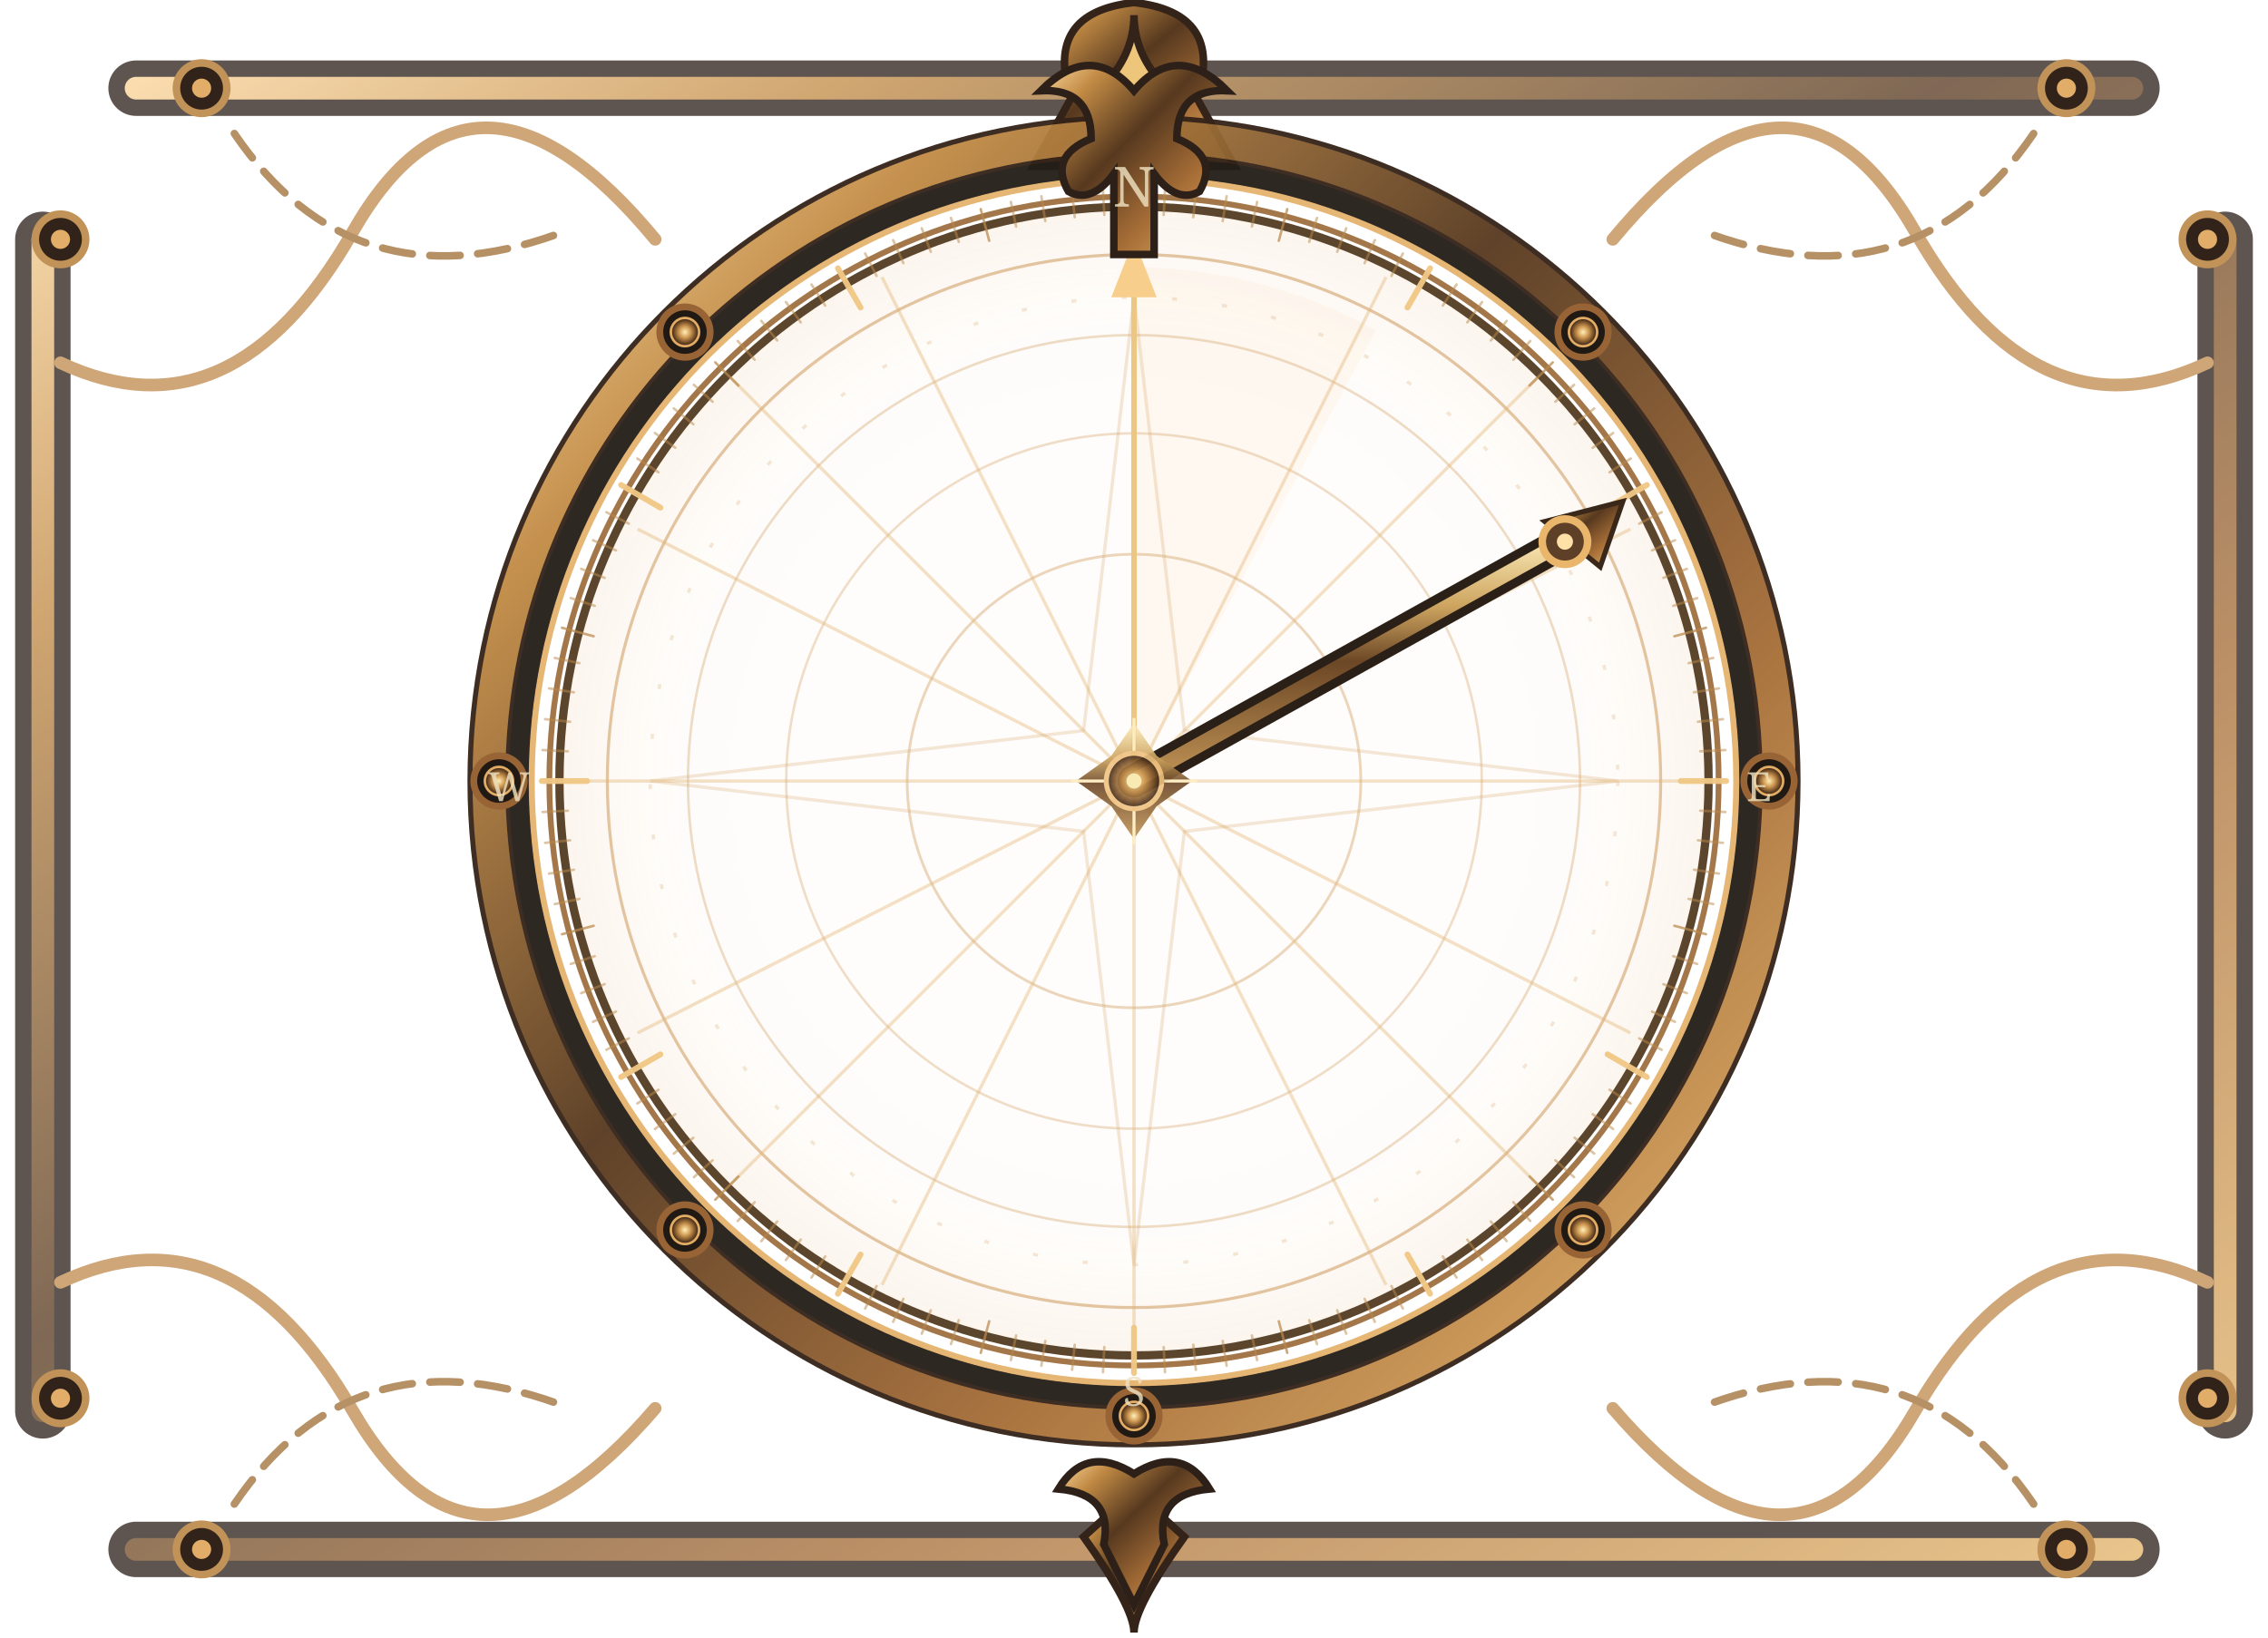
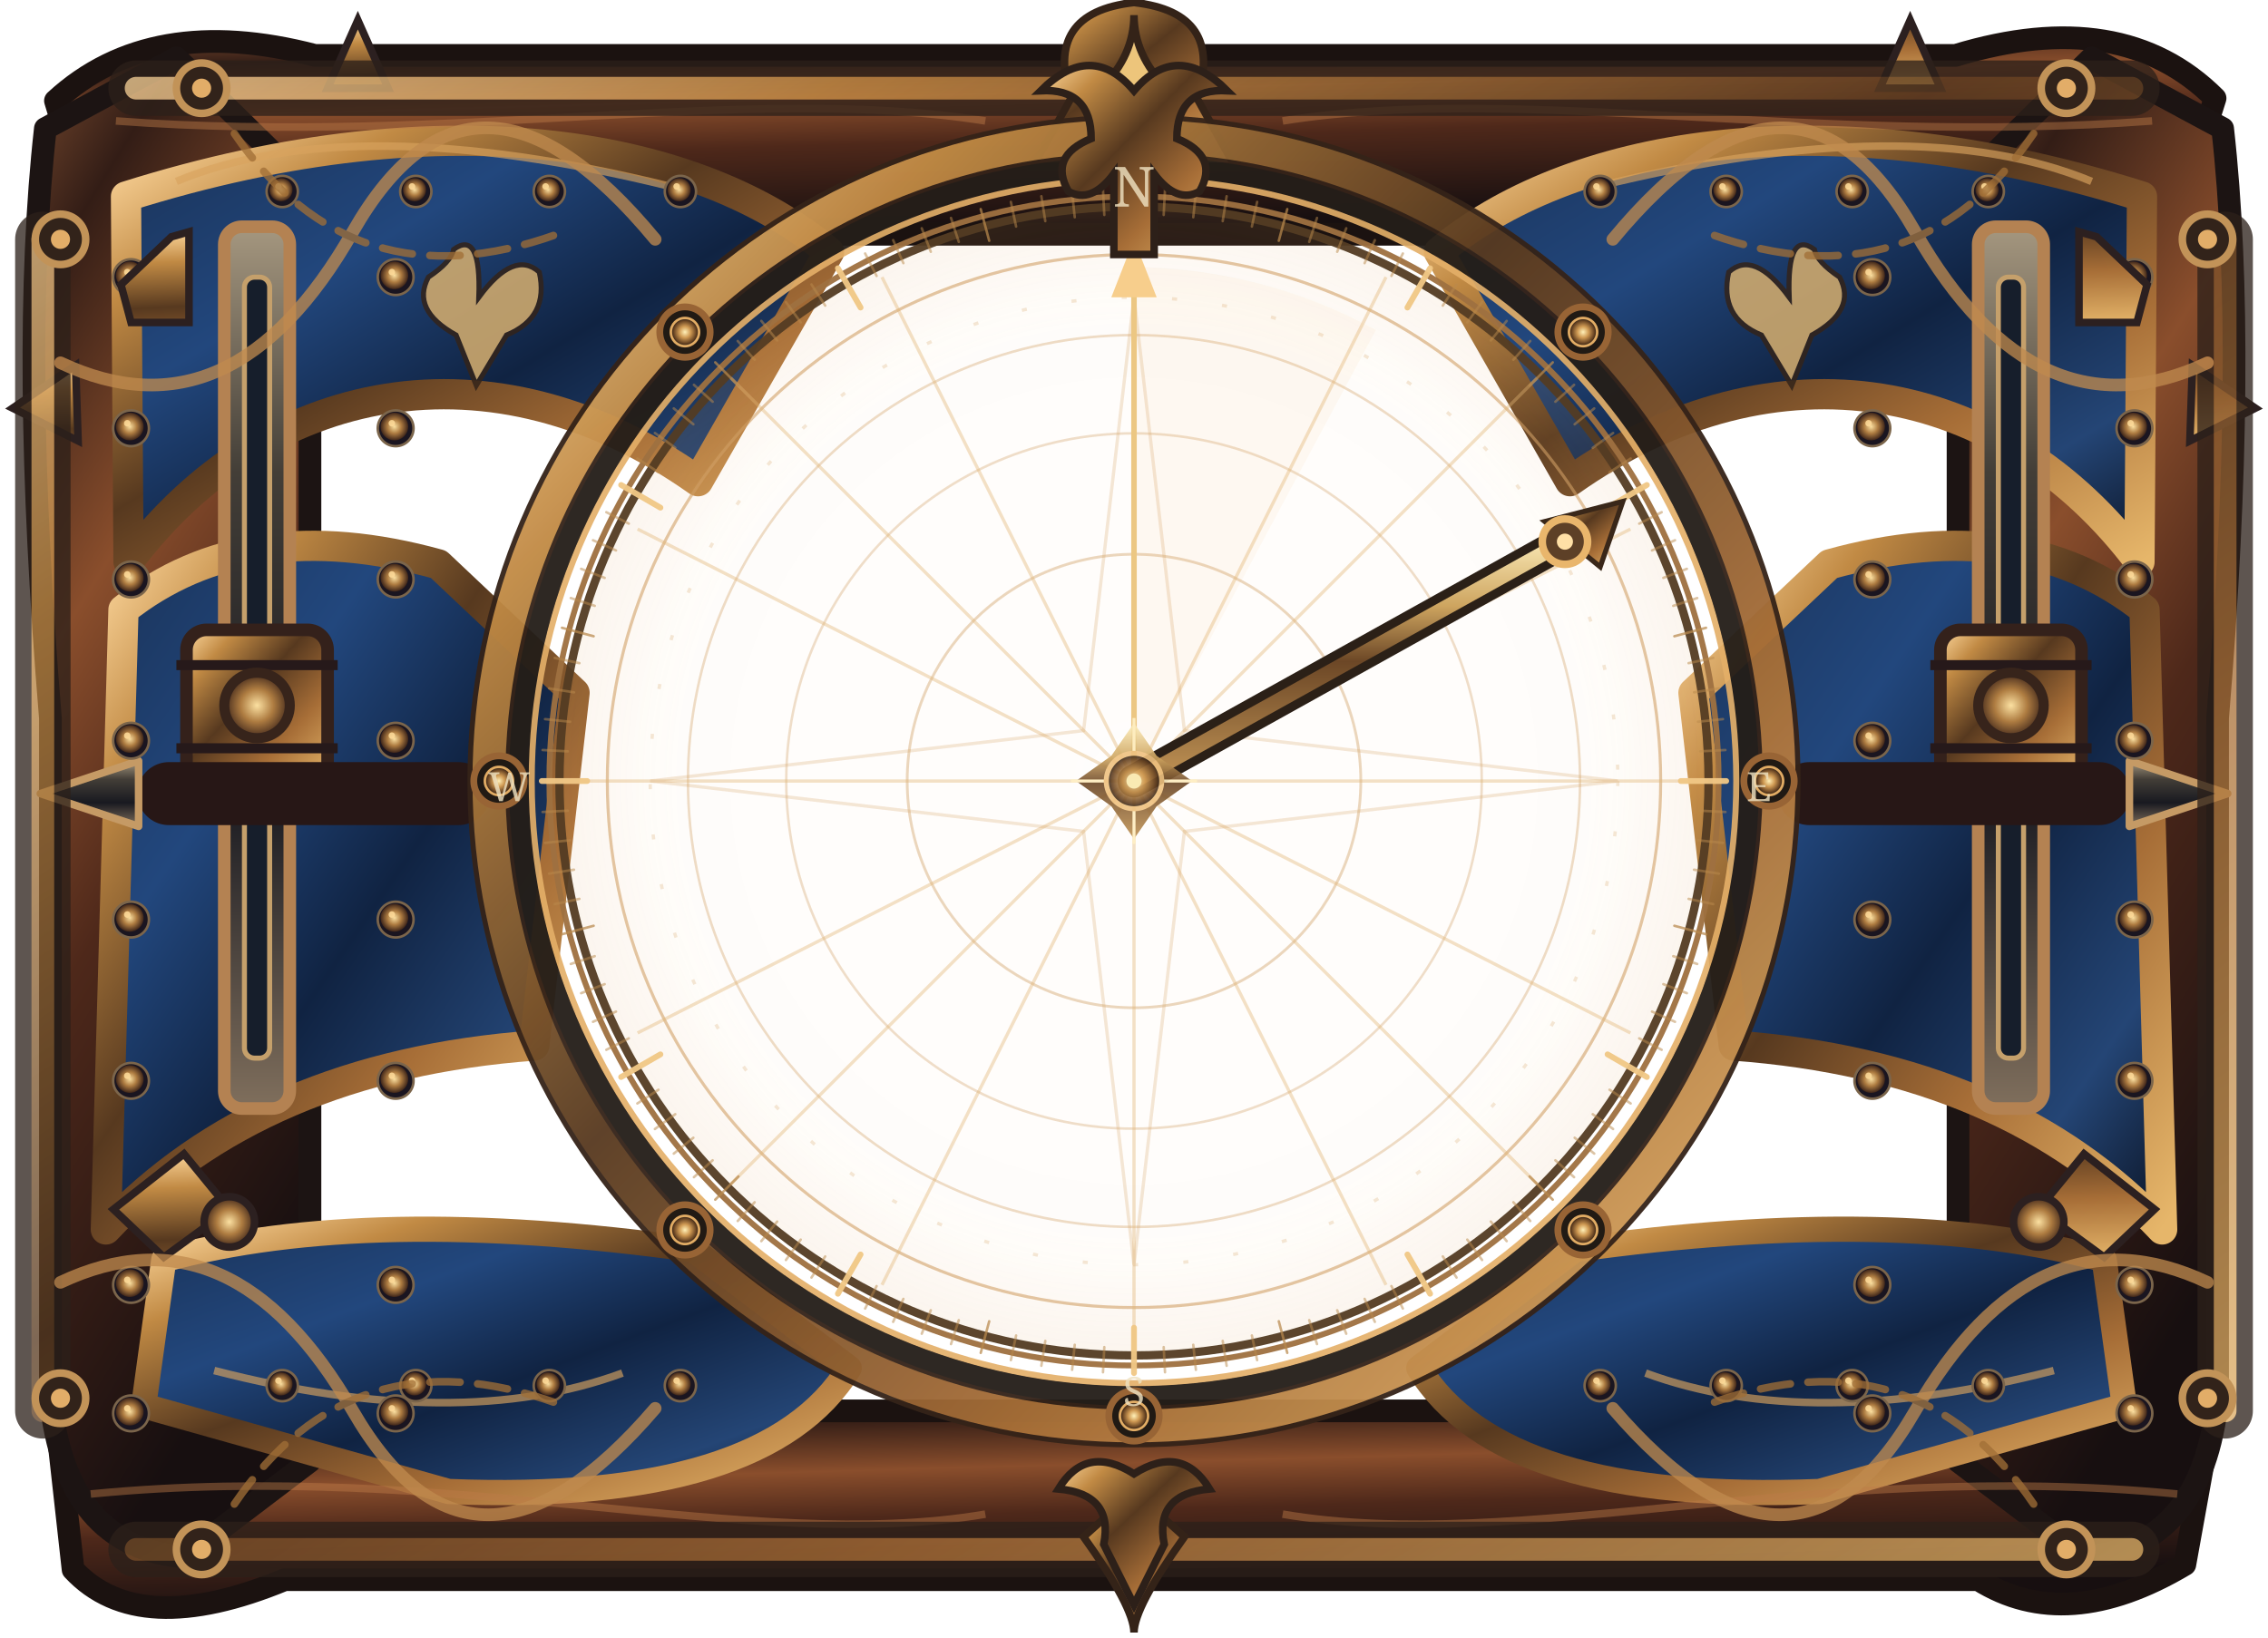
<svg xmlns="http://www.w3.org/2000/svg" width="900" height="650" viewBox="0 0 900 650" fill="none" role="img" aria-label="Animated brass astrolabe scanner">
  <defs>
    <linearGradient id="bronze" x1="0" y1="0" x2="1" y2="1">
      <stop stop-color="#ffdaa0" />
      <stop offset=".18" stop-color="#c18a44" />
      <stop offset=".43" stop-color="#57391f" />
      <stop offset=".7" stop-color="#a76e37" />
      <stop offset="1" stop-color="#e6b66a" />
    </linearGradient>
    <linearGradient id="arm" x1="0" y1="0" x2="0" y2="1">
      <stop stop-color="#fff0be" />
      <stop offset=".3" stop-color="#cda45f" />
      <stop offset=".52" stop-color="#6c4726" />
      <stop offset="1" stop-color="#c29556" />
    </linearGradient>
    <radialGradient id="glass">
      <stop stop-color="#ffd88f" stop-opacity=".025" />
      <stop offset=".8" stop-color="#f8b55d" stop-opacity=".03" />
      <stop offset="1" stop-color="#dea55f" stop-opacity=".11" />
    </radialGradient>
    <radialGradient id="hub">
      <stop stop-color="#fff0b8" />
      <stop offset=".4" stop-color="#d09a53" />
      <stop offset=".8" stop-color="#664222" />
      <stop offset="1" stop-color="#221b16" />
    </radialGradient>
    <filter id="glow" x="-80%" y="-80%" width="260%" height="260%">
      <feGaussianBlur stdDeviation="7" />
    </filter>
    <style>
   .turn {transform-origin:450px 310px;animation:aim 7.5s linear infinite;}
   .reverse {transform-origin:450px 310px;animation:aim 19s linear infinite reverse;}
   .sight {transform-origin:450px 310px;animation:aim 11s linear infinite;}
   .glimmer {animation:shimmer 2.6s ease-in-out infinite alternate;}
   @keyframes aim {to{transform:rotate(360deg)}}
   @keyframes shimmer {from{opacity:.34}to{opacity:.8}}
   @media(prefers-reduced-motion:reduce){.turn,.sight,.reverse{animation-duration:42s}.glimmer{animation:none}}
  </style>
+     <linearGradient id="walnut" x1="0" y1="0" x2=".3" y2="1">
+       <stop stop-color="#77492e" />
+       <stop offset=".14" stop-color="#331d16" />
+       <stop offset=".38" stop-color="#8a4e2c" />
+       <stop offset=".6" stop-color="#4e281a" />
+       <stop offset="1" stop-color="#170f10" />
+     </linearGradient>
+     <linearGradient id="brigandine" x1="0" y1="0" x2="1" y2="1">
+       <stop stop-color="#1a3359" />
+       <stop offset=".3" stop-color="#22477d" />
+       <stop offset=".55" stop-color="#102342" />
+       <stop offset=".81" stop-color="#244575" />
+       <stop offset="1" stop-color="#0b1425" />
+     </linearGradient>
+     <linearGradient id="blacksteel" x1="0" y1="0" x2="0" y2="1">
+       <stop stop-color="#a69880" />
+       <stop offset=".28" stop-color="#433e37" />
+       <stop offset=".64" stop-color="#181920" />
+       <stop offset="1" stop-color="#81705d" />
+     </linearGradient>
+     <radialGradient id="rivet">
+       <stop stop-color="#fbe0a1" />
+       <stop offset=".5" stop-color="#ae7c41" />
+       <stop offset="1" stop-color="#3f261a" />
+     </radialGradient>
  </defs>
+   <g id="italian-brigandine-woodwork" stroke-linejoin="round">
+     <path d="M22 40Q60 5 125 22H776Q842 2 879 39L862 93H38Z" fill="url(#walnut)" stroke="#1b1210" stroke-width="9" />
+     <path d="M22 560H878L867 621Q820 649 785 627H113Q55 651 29 623Z" fill="url(#walnut)" stroke="#1b1210" stroke-width="9" />
+     <path d="M18 51Q8 140 20 285V555Q26 614 73 618L123 580V75L70 23Z" fill="url(#walnut)" stroke="#1c1413" stroke-width="9" />
+     <path d="M882 51Q892 140 880 285V555Q874 614 827 618L777 580V75L830 23Z" fill="url(#walnut)" stroke="#1c1413" stroke-width="9" />
+     <path d="M50 78C180 37 279 58 329 100L277 191C195 133 105 151 51 223Z" fill="url(#brigandine)" stroke="url(#bronze)" stroke-width="12" />
+     <path d="M850 78C720 37 621 58 571 100L623 191C705 133 795 151 849 223Z" fill="url(#brigandine)" stroke="url(#bronze)" stroke-width="12" />
+     <path d="M49 242Q98 203 174 224L228 275L212 415Q103 423 42 488Z" fill="url(#brigandine)" stroke="url(#bronze)" stroke-width="12" />
+     <path d="M851 242Q802 203 726 224L672 275L688 415Q797 423 858 488Z" fill="url(#brigandine)" stroke="url(#bronze)" stroke-width="12" />
+     <path d="M65 500Q146 478 275 496L337 543Q304 597 178 592L57 558Z" fill="url(#brigandine)" stroke="url(#bronze)" stroke-width="10" />
+     <path d="M835 500Q754 478 625 496L563 543Q596 597 722 592L843 558Z" fill="url(#brigandine)" stroke="url(#bronze)" stroke-width="10" />
+     <path d="M70 72Q140 43 266 74 M830 72Q760 43 634 74 M85 544Q182 569 247 545 M815 544Q718 569 653 545" stroke="#d9a35f" stroke-opacity=".65" stroke-width="3" />
+     <path d="M46 48C180 58 297 33 391 48 M854 48C720 58 603 33 509 48 M36 593C180 579 297 617 391 601 M864 593C720 579 603 617 509 601" stroke="#bd7a48" stroke-opacity=".45" stroke-width="3" />
+   </g>
+   <g id="sliding-rails" stroke-linejoin="round">
+     <g transform="translate(102 220)">
+       <rect x="-13" y="-130" width="26" height="350" rx="7" fill="url(#blacksteel)" stroke="#b48252" stroke-width="5" />
+       <rect x="-5" y="-110" width="10" height="310" rx="4" fill="#161e2b" stroke="#c5a06b" stroke-width="2" />
+       <rect x="-28" y="30" width="56" height="62" rx="8" fill="url(#bronze)" stroke="#34211b" stroke-width="5" />
+       <path d="M-32 44H32 M-32 77H32" stroke="#26191a" stroke-width="4" />
+       <circle cx="0" cy="60" r="13" fill="url(#rivet)" stroke="#37241b" stroke-width="4" />
+     </g>
+     <g transform="translate(798 220)">
+       <rect x="-13" y="-130" width="26" height="350" rx="7" fill="url(#blacksteel)" stroke="#b48252" stroke-width="5" />
+       <rect x="-5" y="-110" width="10" height="310" rx="4" fill="#161e2b" stroke="#c5a06b" stroke-width="2" />
+       <rect x="-28" y="30" width="56" height="62" rx="8" fill="url(#bronze)" stroke="#34211b" stroke-width="5" />
+       <path d="M-32 44H32 M-32 77H32" stroke="#26191a" stroke-width="4" />
+       <circle cx="0" cy="60" r="13" fill="url(#rivet)" stroke="#37241b" stroke-width="4" />
+     </g>
+     <path d="M67 315L182 315 M718 315L833 315" stroke="#271716" stroke-width="25" stroke-linecap="round" />
+     <path d="M67 315L182 315 M718 315L833 315" stroke="url(#arm)" stroke-width="13" stroke-linecap="round" />
+     <path d="M16 315L55 302L55 328Z M884 315L845 302L845 328Z" fill="url(#blacksteel)" stroke="#c59a65" stroke-width="3" />
+   </g>
+   <g id="riveted-blue-brigandine">
+     <circle cx="52" cy="110" r="7.1" fill="#1a1520" stroke="#7b654b" stroke-width="1" />
+     <circle cx="51.5" cy="109.3" r="5.5" fill="url(#rivet)" />
+     <circle cx="50.5" cy="108" r="1.3" fill="#ffdc9a" opacity=".85" />
+     <circle cx="157" cy="110" r="7.1" fill="#1a1520" stroke="#7b654b" stroke-width="1" />
+     <circle cx="156.5" cy="109.3" r="5.5" fill="url(#rivet)" />
+     <circle cx="155.5" cy="108" r="1.3" fill="#ffdc9a" opacity=".85" />
+     <circle cx="743" cy="110" r="7.1" fill="#1a1520" stroke="#7b654b" stroke-width="1" />
+     <circle cx="742.5" cy="109.3" r="5.5" fill="url(#rivet)" />
+     <circle cx="741.5" cy="108" r="1.3" fill="#ffdc9a" opacity=".85" />
+     <circle cx="847" cy="110" r="7.1" fill="#1a1520" stroke="#7b654b" stroke-width="1" />
+     <circle cx="846.5" cy="109.3" r="5.5" fill="url(#rivet)" />
+     <circle cx="845.5" cy="108" r="1.3" fill="#ffdc9a" opacity=".85" />
+     <circle cx="52" cy="170" r="7.1" fill="#1a1520" stroke="#7b654b" stroke-width="1" />
+     <circle cx="51.5" cy="169.3" r="5.5" fill="url(#rivet)" />
+     <circle cx="50.5" cy="168" r="1.3" fill="#ffdc9a" opacity=".85" />
+     <circle cx="157" cy="170" r="7.1" fill="#1a1520" stroke="#7b654b" stroke-width="1" />
+     <circle cx="156.5" cy="169.3" r="5.5" fill="url(#rivet)" />
+     <circle cx="155.5" cy="168" r="1.3" fill="#ffdc9a" opacity=".85" />
+     <circle cx="743" cy="170" r="7.1" fill="#1a1520" stroke="#7b654b" stroke-width="1" />
+     <circle cx="742.5" cy="169.3" r="5.5" fill="url(#rivet)" />
+     <circle cx="741.5" cy="168" r="1.3" fill="#ffdc9a" opacity=".85" />
+     <circle cx="847" cy="170" r="7.1" fill="#1a1520" stroke="#7b654b" stroke-width="1" />
+     <circle cx="846.5" cy="169.3" r="5.5" fill="url(#rivet)" />
+     <circle cx="845.5" cy="168" r="1.3" fill="#ffdc9a" opacity=".85" />
+     <circle cx="52" cy="230" r="7.1" fill="#1a1520" stroke="#7b654b" stroke-width="1" />
+     <circle cx="51.5" cy="229.3" r="5.5" fill="url(#rivet)" />
+     <circle cx="50.5" cy="228" r="1.3" fill="#ffdc9a" opacity=".85" />
+     <circle cx="157" cy="230" r="7.1" fill="#1a1520" stroke="#7b654b" stroke-width="1" />
+     <circle cx="156.5" cy="229.3" r="5.5" fill="url(#rivet)" />
+     <circle cx="155.5" cy="228" r="1.3" fill="#ffdc9a" opacity=".85" />
+     <circle cx="743" cy="230" r="7.1" fill="#1a1520" stroke="#7b654b" stroke-width="1" />
+     <circle cx="742.5" cy="229.3" r="5.5" fill="url(#rivet)" />
+     <circle cx="741.5" cy="228" r="1.3" fill="#ffdc9a" opacity=".85" />
+     <circle cx="847" cy="230" r="7.1" fill="#1a1520" stroke="#7b654b" stroke-width="1" />
+     <circle cx="846.5" cy="229.3" r="5.5" fill="url(#rivet)" />
+     <circle cx="845.5" cy="228" r="1.3" fill="#ffdc9a" opacity=".85" />
+     <circle cx="52" cy="294" r="7.1" fill="#1a1520" stroke="#7b654b" stroke-width="1" />
+     <circle cx="51.5" cy="293.3" r="5.5" fill="url(#rivet)" />
+     <circle cx="50.5" cy="292" r="1.3" fill="#ffdc9a" opacity=".85" />
+     <circle cx="157" cy="294" r="7.1" fill="#1a1520" stroke="#7b654b" stroke-width="1" />
+     <circle cx="156.5" cy="293.3" r="5.5" fill="url(#rivet)" />
+     <circle cx="155.5" cy="292" r="1.3" fill="#ffdc9a" opacity=".85" />
+     <circle cx="743" cy="294" r="7.1" fill="#1a1520" stroke="#7b654b" stroke-width="1" />
+     <circle cx="742.5" cy="293.3" r="5.5" fill="url(#rivet)" />
+     <circle cx="741.5" cy="292" r="1.3" fill="#ffdc9a" opacity=".85" />
+     <circle cx="847" cy="294" r="7.1" fill="#1a1520" stroke="#7b654b" stroke-width="1" />
+     <circle cx="846.5" cy="293.3" r="5.5" fill="url(#rivet)" />
+     <circle cx="845.5" cy="292" r="1.3" fill="#ffdc9a" opacity=".85" />
+     <circle cx="52" cy="365" r="7.1" fill="#1a1520" stroke="#7b654b" stroke-width="1" />
+     <circle cx="51.5" cy="364.3" r="5.5" fill="url(#rivet)" />
+     <circle cx="50.5" cy="363" r="1.3" fill="#ffdc9a" opacity=".85" />
+     <circle cx="157" cy="365" r="7.1" fill="#1a1520" stroke="#7b654b" stroke-width="1" />
+     <circle cx="156.5" cy="364.3" r="5.5" fill="url(#rivet)" />
+     <circle cx="155.5" cy="363" r="1.3" fill="#ffdc9a" opacity=".85" />
+     <circle cx="743" cy="365" r="7.1" fill="#1a1520" stroke="#7b654b" stroke-width="1" />
+     <circle cx="742.5" cy="364.3" r="5.5" fill="url(#rivet)" />
+     <circle cx="741.5" cy="363" r="1.3" fill="#ffdc9a" opacity=".85" />
+     <circle cx="847" cy="365" r="7.1" fill="#1a1520" stroke="#7b654b" stroke-width="1" />
+     <circle cx="846.5" cy="364.3" r="5.5" fill="url(#rivet)" />
+     <circle cx="845.5" cy="363" r="1.3" fill="#ffdc9a" opacity=".85" />
+     <circle cx="52" cy="429" r="7.1" fill="#1a1520" stroke="#7b654b" stroke-width="1" />
+     <circle cx="51.5" cy="428.3" r="5.5" fill="url(#rivet)" />
+     <circle cx="50.5" cy="427" r="1.3" fill="#ffdc9a" opacity=".85" />
+     <circle cx="157" cy="429" r="7.1" fill="#1a1520" stroke="#7b654b" stroke-width="1" />
+     <circle cx="156.5" cy="428.3" r="5.5" fill="url(#rivet)" />
+     <circle cx="155.5" cy="427" r="1.3" fill="#ffdc9a" opacity=".85" />
+     <circle cx="743" cy="429" r="7.1" fill="#1a1520" stroke="#7b654b" stroke-width="1" />
+     <circle cx="742.5" cy="428.3" r="5.5" fill="url(#rivet)" />
+     <circle cx="741.5" cy="427" r="1.3" fill="#ffdc9a" opacity=".85" />
+     <circle cx="847" cy="429" r="7.1" fill="#1a1520" stroke="#7b654b" stroke-width="1" />
+     <circle cx="846.5" cy="428.3" r="5.5" fill="url(#rivet)" />
+     <circle cx="845.5" cy="427" r="1.3" fill="#ffdc9a" opacity=".85" />
+     <circle cx="52" cy="510" r="7.1" fill="#1a1520" stroke="#7b654b" stroke-width="1" />
+     <circle cx="51.5" cy="509.3" r="5.5" fill="url(#rivet)" />
+     <circle cx="50.5" cy="508" r="1.3" fill="#ffdc9a" opacity=".85" />
+     <circle cx="157" cy="510" r="7.1" fill="#1a1520" stroke="#7b654b" stroke-width="1" />
+     <circle cx="156.5" cy="509.3" r="5.5" fill="url(#rivet)" />
+     <circle cx="155.5" cy="508" r="1.3" fill="#ffdc9a" opacity=".85" />
+     <circle cx="743" cy="510" r="7.1" fill="#1a1520" stroke="#7b654b" stroke-width="1" />
+     <circle cx="742.5" cy="509.3" r="5.5" fill="url(#rivet)" />
+     <circle cx="741.5" cy="508" r="1.3" fill="#ffdc9a" opacity=".85" />
+     <circle cx="847" cy="510" r="7.1" fill="#1a1520" stroke="#7b654b" stroke-width="1" />
+     <circle cx="846.5" cy="509.3" r="5.5" fill="url(#rivet)" />
+     <circle cx="845.5" cy="508" r="1.3" fill="#ffdc9a" opacity=".85" />
+     <circle cx="52" cy="561" r="7.1" fill="#1a1520" stroke="#7b654b" stroke-width="1" />
+     <circle cx="51.5" cy="560.3" r="5.5" fill="url(#rivet)" />
+     <circle cx="50.5" cy="559" r="1.3" fill="#ffdc9a" opacity=".85" />
+     <circle cx="157" cy="561" r="7.1" fill="#1a1520" stroke="#7b654b" stroke-width="1" />
+     <circle cx="156.5" cy="560.3" r="5.5" fill="url(#rivet)" />
+     <circle cx="155.5" cy="559" r="1.3" fill="#ffdc9a" opacity=".85" />
+     <circle cx="743" cy="561" r="7.1" fill="#1a1520" stroke="#7b654b" stroke-width="1" />
+     <circle cx="742.5" cy="560.3" r="5.5" fill="url(#rivet)" />
+     <circle cx="741.5" cy="559" r="1.3" fill="#ffdc9a" opacity=".85" />
+     <circle cx="847" cy="561" r="7.1" fill="#1a1520" stroke="#7b654b" stroke-width="1" />
+     <circle cx="846.5" cy="560.3" r="5.5" fill="url(#rivet)" />
+     <circle cx="845.5" cy="559" r="1.3" fill="#ffdc9a" opacity=".85" />
+     <circle cx="112" cy="76" r="6.2" fill="#1a1520" stroke="#7b654b" stroke-width="1" />
+     <circle cx="111.5" cy="75.3" r="4.6" fill="url(#rivet)" />
+     <circle cx="110.5" cy="74" r="1.3" fill="#ffdc9a" opacity=".85" />
+     <circle cx="112" cy="550" r="6.2" fill="#1a1520" stroke="#7b654b" stroke-width="1" />
+     <circle cx="111.5" cy="549.3" r="4.6" fill="url(#rivet)" />
+     <circle cx="110.5" cy="548" r="1.3" fill="#ffdc9a" opacity=".85" />
+     <circle cx="165" cy="76" r="6.2" fill="#1a1520" stroke="#7b654b" stroke-width="1" />
+     <circle cx="164.5" cy="75.3" r="4.6" fill="url(#rivet)" />
+     <circle cx="163.5" cy="74" r="1.3" fill="#ffdc9a" opacity=".85" />
+     <circle cx="165" cy="550" r="6.2" fill="#1a1520" stroke="#7b654b" stroke-width="1" />
+     <circle cx="164.5" cy="549.3" r="4.6" fill="url(#rivet)" />
+     <circle cx="163.5" cy="548" r="1.3" fill="#ffdc9a" opacity=".85" />
+     <circle cx="218" cy="76" r="6.2" fill="#1a1520" stroke="#7b654b" stroke-width="1" />
+     <circle cx="217.5" cy="75.3" r="4.6" fill="url(#rivet)" />
+     <circle cx="216.5" cy="74" r="1.3" fill="#ffdc9a" opacity=".85" />
+     <circle cx="218" cy="550" r="6.2" fill="#1a1520" stroke="#7b654b" stroke-width="1" />
+     <circle cx="217.5" cy="549.3" r="4.6" fill="url(#rivet)" />
+     <circle cx="216.5" cy="548" r="1.3" fill="#ffdc9a" opacity=".85" />
+     <circle cx="270" cy="76" r="6.2" fill="#1a1520" stroke="#7b654b" stroke-width="1" />
+     <circle cx="269.5" cy="75.3" r="4.6" fill="url(#rivet)" />
+     <circle cx="268.5" cy="74" r="1.3" fill="#ffdc9a" opacity=".85" />
+     <circle cx="270" cy="550" r="6.2" fill="#1a1520" stroke="#7b654b" stroke-width="1" />
+     <circle cx="269.5" cy="549.3" r="4.6" fill="url(#rivet)" />
+     <circle cx="268.5" cy="548" r="1.3" fill="#ffdc9a" opacity=".85" />
+     <circle cx="635" cy="76" r="6.2" fill="#1a1520" stroke="#7b654b" stroke-width="1" />
+     <circle cx="634.5" cy="75.3" r="4.6" fill="url(#rivet)" />
+     <circle cx="633.5" cy="74" r="1.3" fill="#ffdc9a" opacity=".85" />
+     <circle cx="635" cy="550" r="6.2" fill="#1a1520" stroke="#7b654b" stroke-width="1" />
+     <circle cx="634.5" cy="549.3" r="4.6" fill="url(#rivet)" />
+     <circle cx="633.5" cy="548" r="1.3" fill="#ffdc9a" opacity=".85" />
+     <circle cx="685" cy="76" r="6.2" fill="#1a1520" stroke="#7b654b" stroke-width="1" />
+     <circle cx="684.5" cy="75.3" r="4.6" fill="url(#rivet)" />
+     <circle cx="683.5" cy="74" r="1.3" fill="#ffdc9a" opacity=".85" />
+     <circle cx="685" cy="550" r="6.2" fill="#1a1520" stroke="#7b654b" stroke-width="1" />
+     <circle cx="684.5" cy="549.3" r="4.6" fill="url(#rivet)" />
+     <circle cx="683.5" cy="548" r="1.3" fill="#ffdc9a" opacity=".85" />
+     <circle cx="735" cy="76" r="6.2" fill="#1a1520" stroke="#7b654b" stroke-width="1" />
+     <circle cx="734.5" cy="75.3" r="4.6" fill="url(#rivet)" />
+     <circle cx="733.5" cy="74" r="1.3" fill="#ffdc9a" opacity=".85" />
+     <circle cx="735" cy="550" r="6.2" fill="#1a1520" stroke="#7b654b" stroke-width="1" />
+     <circle cx="734.5" cy="549.3" r="4.6" fill="url(#rivet)" />
+     <circle cx="733.5" cy="548" r="1.3" fill="#ffdc9a" opacity=".85" />
+     <circle cx="789" cy="76" r="6.2" fill="#1a1520" stroke="#7b654b" stroke-width="1" />
+     <circle cx="788.5" cy="75.3" r="4.6" fill="url(#rivet)" />
+     <circle cx="787.5" cy="74" r="1.3" fill="#ffdc9a" opacity=".85" />
+     <circle cx="789" cy="550" r="6.2" fill="#1a1520" stroke="#7b654b" stroke-width="1" />
+     <circle cx="788.5" cy="549.3" r="4.6" fill="url(#rivet)" />
+     <circle cx="787.5" cy="548" r="1.3" fill="#ffdc9a" opacity=".85" />
+   </g>
+   <g id="artisan-locks" fill="url(#bronze)" stroke="#2c2020" stroke-width="3">
+     <path d="M75 92L75 128H52L48 113L68 94Z M825 92L825 128H848L852 113L832 94Z" />
+     <path d="M73 458L91 480L65 499L45 480Z M827 458L809 480L835 499L855 480Z" />
+     <circle cx="91" cy="485" r="10" fill="url(#rivet)" />
+     <circle cx="809" cy="485" r="10" fill="url(#rivet)" />
+     <path d="M130 35L142 8L154 35Z M770 35L758 8L746 35Z" />
+     <path d="M30 145L5 162L31 175Z M870 145L895 162L869 175Z" />
+     <path d="M450 26L432 8L450 0L468 8Z" fill="#d4a060" />
+   </g>
+   <g id="blue-heraldic-flourish" stroke="#dcad67" opacity=".85">
+     <path d="M180 99Q191 91 190 118Q204 99 214 108Q218 126 201 133L189 153L181 133Q163 123 170 110Q179 104 180 99Z" fill="#d7af6f" stroke="#32231a" stroke-width="2" />
+     <path d="M720 99Q709 91 710 118Q696 99 686 108Q682 126 699 133L711 153L719 133Q737 123 730 110Q721 104 720 99Z" fill="#d7af6f" stroke="#32231a" stroke-width="2" />
+   </g>
  <g opacity=".76" stroke="#c08a4e" stroke-width="10" stroke-linecap="round">
    <path d="M17 95V560 M883 95V560 M54 35H846 M54 615H846" stroke="#2b1f19" stroke-width="22" />
    <path d="M17 95V560 M883 95V560 M54 35H846 M54 615H846" stroke="url(#bronze)" stroke-width="9" />
    <path d="M24 144Q92 176 140 92T260 95 M876 144Q808 176 760 92T640 95 M24 509Q92 477 140 560T260 559 M876 509Q808 477 760 560T640 559" stroke-width="5" />
    <path d="M93 53Q140 122 221 93 M807 53Q760 122 679 93 M93 597Q140 528 221 557 M807 597Q760 528 679 557" stroke="#a06e36" stroke-width="3" stroke-dasharray="12 7" />
  </g>
  <g fill="url(#bronze)" stroke="#342318" stroke-width="3">
    <path d="M425 39Q414 5 450 1Q486 5 475 39L490 66H410Z" />
    <path d="M437 35Q450 22 450 6Q450 22 463 35L450 49Z" fill="#edc57b" />
    <path d="M430 610Q450 638 450 648Q450 638 470 610L450 592Z" />
  </g>
  <g opacity=".95">
    <circle cx="450" cy="310" r="254" stroke="#342318" stroke-width="21" />
    <circle cx="450" cy="310" r="256" stroke="url(#bronze)" stroke-width="13" />
    <circle cx="450" cy="310" r="244" stroke="#241d18" stroke-width="8" />
    <circle cx="450" cy="310" r="239" stroke="#e4af68" stroke-width="2.4" opacity=".95" />
    <circle cx="450" cy="310" r="232" stroke="#9e7040" stroke-width="2.3" />
    <circle cx="450" cy="310" r="228" fill="url(#glass)" stroke="#543c23" stroke-width="3.3" />
    <circle cx="450" cy="310" r="209" stroke="#d1a065" stroke-width="1.2" opacity=".62" />
    <circle cx="450" cy="310" r="177" stroke="#d1a065" stroke-width="1" opacity=".38" />
    <circle cx="450" cy="310" r="138" stroke="#d1a065" stroke-width="1" opacity=".35" />
    <circle cx="450" cy="310" r="90" stroke="#d1a065" stroke-width="1.1" opacity=".44" />
  </g>
  <g opacity=".4" stroke="#e1b372" stroke-width="1.3">
    <path d="M222 310H678 M450 82V538 M290 150L610 470 M610 150L290 470" />
    <path d="M253 210L647 410 M253 410L647 210 M350 110L550 510 M550 110L350 510" />
  </g>
  <g stroke-linecap="round">
    <path d="M450 93L450 75" stroke="#f0c785" opacity="0.95" stroke-width="2.3" />
    <path d="M461.78 85.31L462.3 75.32" stroke="#b9894c" opacity="0.5" stroke-width="1" />
    <path d="M473.52 86.23L474.56 76.29" stroke="#b9894c" opacity="0.5" stroke-width="1" />
    <path d="M485.2 87.77L486.76 77.89" stroke="#b9894c" opacity="0.5" stroke-width="1" />
    <path d="M496.78 89.92L498.86 80.14" stroke="#b9894c" opacity="0.5" stroke-width="1" />
    <path d="M507.46 95.56L510.82 83.01" stroke="#b9894c" opacity="0.72" stroke-width="1" />
    <path d="M519.53 96.01L522.62 86.5" stroke="#b9894c" opacity="0.5" stroke-width="1" />
    <path d="M530.63 99.94L534.22 90.61" stroke="#b9894c" opacity="0.5" stroke-width="1" />
    <path d="M541.52 104.45L545.58 95.32" stroke="#b9894c" opacity="0.5" stroke-width="1" />
    <path d="M552.15 109.52L556.69 100.61" stroke="#b9894c" opacity="0.5" stroke-width="1" />
    <path d="M558.5 122.07L567.5 106.48" stroke="#f0c785" opacity="0.95" stroke-width="2.3" />
    <path d="M572.54 121.3L577.99 112.91" stroke="#b9894c" opacity="0.5" stroke-width="1" />
    <path d="M582.25 127.97L588.13 119.88" stroke="#b9894c" opacity="0.5" stroke-width="1" />
    <path d="M591.6 135.14L597.89 127.37" stroke="#b9894c" opacity="0.5" stroke-width="1" />
    <path d="M600.55 142.79L607.25 135.36" stroke="#b9894c" opacity="0.5" stroke-width="1" />
    <path d="M606.98 153.02L616.17 143.83" stroke="#b9894c" opacity="0.72" stroke-width="1" />
    <path d="M617.21 159.45L624.64 152.75" stroke="#b9894c" opacity="0.5" stroke-width="1" />
    <path d="M624.86 168.4L632.63 162.11" stroke="#b9894c" opacity="0.5" stroke-width="1" />
    <path d="M632.03 177.75L640.12 171.87" stroke="#b9894c" opacity="0.5" stroke-width="1" />
    <path d="M638.7 187.46L647.09 182.01" stroke="#b9894c" opacity="0.5" stroke-width="1" />
    <path d="M637.93 201.5L653.52 192.5" stroke="#f0c785" opacity="0.95" stroke-width="2.3" />
    <path d="M650.48 207.85L659.39 203.31" stroke="#b9894c" opacity="0.5" stroke-width="1" />
    <path d="M655.55 218.48L664.68 214.42" stroke="#b9894c" opacity="0.5" stroke-width="1" />
    <path d="M660.06 229.37L669.39 225.78" stroke="#b9894c" opacity="0.5" stroke-width="1" />
    <path d="M663.99 240.47L673.5 237.38" stroke="#b9894c" opacity="0.5" stroke-width="1" />
    <path d="M664.44 252.54L676.99 249.18" stroke="#b9894c" opacity="0.72" stroke-width="1" />
    <path d="M670.08 263.22L679.86 261.14" stroke="#b9894c" opacity="0.5" stroke-width="1" />
    <path d="M672.23 274.8L682.11 273.24" stroke="#b9894c" opacity="0.5" stroke-width="1" />
    <path d="M673.77 286.48L683.71 285.44" stroke="#b9894c" opacity="0.5" stroke-width="1" />
    <path d="M674.69 298.22L684.68 297.7" stroke="#b9894c" opacity="0.5" stroke-width="1" />
    <path d="M667 310L685 310" stroke="#f0c785" opacity="0.95" stroke-width="2.3" />
    <path d="M674.69 321.78L684.68 322.3" stroke="#b9894c" opacity="0.5" stroke-width="1" />
    <path d="M673.77 333.52L683.71 334.56" stroke="#b9894c" opacity="0.5" stroke-width="1" />
    <path d="M672.23 345.2L682.11 346.76" stroke="#b9894c" opacity="0.5" stroke-width="1" />
    <path d="M670.08 356.78L679.86 358.86" stroke="#b9894c" opacity="0.5" stroke-width="1" />
    <path d="M664.44 367.46L676.99 370.82" stroke="#b9894c" opacity="0.72" stroke-width="1" />
    <path d="M663.99 379.53L673.5 382.62" stroke="#b9894c" opacity="0.5" stroke-width="1" />
    <path d="M660.06 390.63L669.39 394.22" stroke="#b9894c" opacity="0.5" stroke-width="1" />
    <path d="M655.55 401.52L664.68 405.58" stroke="#b9894c" opacity="0.5" stroke-width="1" />
    <path d="M650.48 412.15L659.39 416.69" stroke="#b9894c" opacity="0.5" stroke-width="1" />
    <path d="M637.93 418.5L653.52 427.5" stroke="#f0c785" opacity="0.95" stroke-width="2.3" />
    <path d="M638.7 432.54L647.09 437.99" stroke="#b9894c" opacity="0.5" stroke-width="1" />
    <path d="M632.03 442.25L640.12 448.13" stroke="#b9894c" opacity="0.5" stroke-width="1" />
    <path d="M624.86 451.6L632.63 457.89" stroke="#b9894c" opacity="0.5" stroke-width="1" />
    <path d="M617.21 460.55L624.64 467.25" stroke="#b9894c" opacity="0.5" stroke-width="1" />
    <path d="M606.98 466.98L616.17 476.17" stroke="#b9894c" opacity="0.72" stroke-width="1" />
    <path d="M600.55 477.21L607.25 484.64" stroke="#b9894c" opacity="0.5" stroke-width="1" />
    <path d="M591.6 484.86L597.89 492.63" stroke="#b9894c" opacity="0.5" stroke-width="1" />
    <path d="M582.25 492.03L588.13 500.12" stroke="#b9894c" opacity="0.5" stroke-width="1" />
    <path d="M572.54 498.7L577.99 507.09" stroke="#b9894c" opacity="0.5" stroke-width="1" />
    <path d="M558.5 497.93L567.5 513.52" stroke="#f0c785" opacity="0.95" stroke-width="2.3" />
    <path d="M552.15 510.48L556.69 519.39" stroke="#b9894c" opacity="0.5" stroke-width="1" />
    <path d="M541.52 515.55L545.58 524.68" stroke="#b9894c" opacity="0.5" stroke-width="1" />
    <path d="M530.63 520.06L534.22 529.39" stroke="#b9894c" opacity="0.5" stroke-width="1" />
    <path d="M519.53 523.99L522.62 533.5" stroke="#b9894c" opacity="0.5" stroke-width="1" />
    <path d="M507.46 524.44L510.82 536.99" stroke="#b9894c" opacity="0.72" stroke-width="1" />
    <path d="M496.78 530.08L498.86 539.86" stroke="#b9894c" opacity="0.5" stroke-width="1" />
    <path d="M485.2 532.23L486.76 542.11" stroke="#b9894c" opacity="0.5" stroke-width="1" />
    <path d="M473.52 533.77L474.56 543.71" stroke="#b9894c" opacity="0.5" stroke-width="1" />
    <path d="M461.78 534.69L462.3 544.68" stroke="#b9894c" opacity="0.5" stroke-width="1" />
    <path d="M450 527L450 545" stroke="#f0c785" opacity="0.95" stroke-width="2.3" />
    <path d="M438.22 534.69L437.7 544.68" stroke="#b9894c" opacity="0.5" stroke-width="1" />
    <path d="M426.48 533.77L425.44 543.71" stroke="#b9894c" opacity="0.5" stroke-width="1" />
    <path d="M414.8 532.23L413.24 542.11" stroke="#b9894c" opacity="0.5" stroke-width="1" />
    <path d="M403.22 530.08L401.14 539.86" stroke="#b9894c" opacity="0.5" stroke-width="1" />
    <path d="M392.54 524.44L389.18 536.99" stroke="#b9894c" opacity="0.72" stroke-width="1" />
    <path d="M380.47 523.99L377.38 533.5" stroke="#b9894c" opacity="0.5" stroke-width="1" />
    <path d="M369.37 520.06L365.78 529.39" stroke="#b9894c" opacity="0.5" stroke-width="1" />
    <path d="M358.48 515.55L354.42 524.68" stroke="#b9894c" opacity="0.5" stroke-width="1" />
    <path d="M347.85 510.48L343.31 519.39" stroke="#b9894c" opacity="0.5" stroke-width="1" />
    <path d="M341.5 497.93L332.5 513.52" stroke="#f0c785" opacity="0.95" stroke-width="2.3" />
    <path d="M327.46 498.7L322.01 507.09" stroke="#b9894c" opacity="0.5" stroke-width="1" />
    <path d="M317.75 492.03L311.87 500.12" stroke="#b9894c" opacity="0.5" stroke-width="1" />
    <path d="M308.4 484.86L302.11 492.63" stroke="#b9894c" opacity="0.5" stroke-width="1" />
    <path d="M299.45 477.21L292.75 484.64" stroke="#b9894c" opacity="0.5" stroke-width="1" />
    <path d="M293.02 466.98L283.83 476.17" stroke="#b9894c" opacity="0.72" stroke-width="1" />
    <path d="M282.79 460.55L275.36 467.25" stroke="#b9894c" opacity="0.5" stroke-width="1" />
    <path d="M275.14 451.6L267.37 457.89" stroke="#b9894c" opacity="0.5" stroke-width="1" />
    <path d="M267.97 442.25L259.88 448.13" stroke="#b9894c" opacity="0.5" stroke-width="1" />
    <path d="M261.3 432.54L252.91 437.99" stroke="#b9894c" opacity="0.5" stroke-width="1" />
    <path d="M262.07 418.5L246.48 427.5" stroke="#f0c785" opacity="0.95" stroke-width="2.3" />
    <path d="M249.52 412.15L240.61 416.69" stroke="#b9894c" opacity="0.5" stroke-width="1" />
    <path d="M244.45 401.52L235.32 405.58" stroke="#b9894c" opacity="0.5" stroke-width="1" />
    <path d="M239.94 390.63L230.61 394.22" stroke="#b9894c" opacity="0.5" stroke-width="1" />
    <path d="M236.01 379.53L226.5 382.62" stroke="#b9894c" opacity="0.5" stroke-width="1" />
    <path d="M235.56 367.46L223.01 370.82" stroke="#b9894c" opacity="0.72" stroke-width="1" />
    <path d="M229.92 356.78L220.14 358.86" stroke="#b9894c" opacity="0.5" stroke-width="1" />
    <path d="M227.77 345.2L217.89 346.76" stroke="#b9894c" opacity="0.5" stroke-width="1" />
    <path d="M226.23 333.52L216.29 334.56" stroke="#b9894c" opacity="0.5" stroke-width="1" />
    <path d="M225.31 321.78L215.32 322.3" stroke="#b9894c" opacity="0.5" stroke-width="1" />
    <path d="M233 310L215 310" stroke="#f0c785" opacity="0.95" stroke-width="2.3" />
    <path d="M225.31 298.22L215.32 297.7" stroke="#b9894c" opacity="0.5" stroke-width="1" />
    <path d="M226.23 286.48L216.29 285.44" stroke="#b9894c" opacity="0.5" stroke-width="1" />
    <path d="M227.77 274.8L217.89 273.24" stroke="#b9894c" opacity="0.5" stroke-width="1" />
    <path d="M229.92 263.22L220.14 261.14" stroke="#b9894c" opacity="0.5" stroke-width="1" />
    <path d="M235.56 252.54L223.01 249.18" stroke="#b9894c" opacity="0.72" stroke-width="1" />
    <path d="M236.01 240.47L226.5 237.38" stroke="#b9894c" opacity="0.5" stroke-width="1" />
    <path d="M239.94 229.37L230.61 225.78" stroke="#b9894c" opacity="0.5" stroke-width="1" />
    <path d="M244.45 218.48L235.32 214.42" stroke="#b9894c" opacity="0.5" stroke-width="1" />
    <path d="M249.52 207.85L240.61 203.31" stroke="#b9894c" opacity="0.5" stroke-width="1" />
    <path d="M262.07 201.5L246.48 192.5" stroke="#f0c785" opacity="0.95" stroke-width="2.3" />
    <path d="M261.3 187.46L252.91 182.01" stroke="#b9894c" opacity="0.5" stroke-width="1" />
    <path d="M267.97 177.75L259.88 171.87" stroke="#b9894c" opacity="0.5" stroke-width="1" />
    <path d="M275.14 168.4L267.37 162.11" stroke="#b9894c" opacity="0.5" stroke-width="1" />
    <path d="M282.79 159.45L275.36 152.75" stroke="#b9894c" opacity="0.5" stroke-width="1" />
    <path d="M293.02 153.02L283.83 143.83" stroke="#b9894c" opacity="0.72" stroke-width="1" />
    <path d="M299.45 142.79L292.75 135.36" stroke="#b9894c" opacity="0.5" stroke-width="1" />
    <path d="M308.4 135.14L302.11 127.37" stroke="#b9894c" opacity="0.5" stroke-width="1" />
    <path d="M317.75 127.97L311.87 119.88" stroke="#b9894c" opacity="0.5" stroke-width="1" />
    <path d="M327.46 121.3L322.01 112.91" stroke="#b9894c" opacity="0.5" stroke-width="1" />
    <path d="M341.5 122.07L332.5 106.48" stroke="#f0c785" opacity="0.95" stroke-width="2.3" />
    <path d="M347.85 109.52L343.31 100.61" stroke="#b9894c" opacity="0.5" stroke-width="1" />
    <path d="M358.48 104.45L354.42 95.32" stroke="#b9894c" opacity="0.5" stroke-width="1" />
    <path d="M369.37 99.94L365.78 90.61" stroke="#b9894c" opacity="0.5" stroke-width="1" />
    <path d="M380.47 96.01L377.38 86.5" stroke="#b9894c" opacity="0.5" stroke-width="1" />
    <path d="M392.54 95.56L389.18 83.01" stroke="#b9894c" opacity="0.72" stroke-width="1" />
    <path d="M403.22 89.92L401.14 80.14" stroke="#b9894c" opacity="0.5" stroke-width="1" />
    <path d="M414.8 87.77L413.24 77.89" stroke="#b9894c" opacity="0.5" stroke-width="1" />
    <path d="M426.48 86.23L425.44 76.29" stroke="#b9894c" opacity="0.5" stroke-width="1" />
    <path d="M438.22 85.31L437.7 75.32" stroke="#b9894c" opacity="0.5" stroke-width="1" />
  </g>
  <g class="reverse" opacity=".26" stroke="#d6a165" stroke-width="1.3">
    <circle cx="450" cy="310" r="192" stroke-dasharray="2 18" />
    <path d="M450 118L470 290L642 310L470 330L450 502L430 330L258 310L430 290Z" />
  </g>
  <circle cx="450" cy="58" r="10" fill="#211a14" stroke="#986435" stroke-width="2.7" />
  <circle cx="450" cy="58" r="5.6" fill="url(#hub)" stroke="#e2ac64" stroke-width="1" />
  <circle cx="628.19" cy="131.81" r="10" fill="#211a14" stroke="#986435" stroke-width="2.7" />
  <circle cx="628.19" cy="131.81" r="5.6" fill="url(#hub)" stroke="#e2ac64" stroke-width="1" />
  <circle cx="702" cy="310" r="10" fill="#211a14" stroke="#986435" stroke-width="2.7" />
  <circle cx="702" cy="310" r="5.6" fill="url(#hub)" stroke="#e2ac64" stroke-width="1" />
  <circle cx="628.19" cy="488.19" r="10" fill="#211a14" stroke="#986435" stroke-width="2.7" />
  <circle cx="628.19" cy="488.19" r="5.6" fill="url(#hub)" stroke="#e2ac64" stroke-width="1" />
  <circle cx="450" cy="562" r="10" fill="#211a14" stroke="#986435" stroke-width="2.7" />
  <circle cx="450" cy="562" r="5.6" fill="url(#hub)" stroke="#e2ac64" stroke-width="1" />
  <circle cx="271.81" cy="488.19" r="10" fill="#211a14" stroke="#986435" stroke-width="2.7" />
  <circle cx="271.81" cy="488.19" r="5.6" fill="url(#hub)" stroke="#e2ac64" stroke-width="1" />
  <circle cx="198" cy="310" r="10" fill="#211a14" stroke="#986435" stroke-width="2.7" />
  <circle cx="198" cy="310" r="5.6" fill="url(#hub)" stroke="#e2ac64" stroke-width="1" />
  <circle cx="271.81" cy="131.81" r="10" fill="#211a14" stroke="#986435" stroke-width="2.7" />
  <circle cx="271.81" cy="131.81" r="5.6" fill="url(#hub)" stroke="#e2ac64" stroke-width="1" />
  <circle cx="24" cy="95" r="10" fill="#32231a" stroke="#c29358" stroke-width="3" />
  <circle cx="24" cy="95" r="3.8" fill="#e2ad68" />
  <circle cx="876" cy="95" r="10" fill="#32231a" stroke="#c29358" stroke-width="3" />
  <circle cx="876" cy="95" r="3.8" fill="#e2ad68" />
  <circle cx="24" cy="555" r="10" fill="#32231a" stroke="#c29358" stroke-width="3" />
  <circle cx="24" cy="555" r="3.8" fill="#e2ad68" />
  <circle cx="876" cy="555" r="10" fill="#32231a" stroke="#c29358" stroke-width="3" />
  <circle cx="876" cy="555" r="3.8" fill="#e2ad68" />
  <circle cx="80" cy="35" r="10" fill="#32231a" stroke="#c29358" stroke-width="3" />
  <circle cx="80" cy="35" r="3.8" fill="#e2ad68" />
  <circle cx="820" cy="35" r="10" fill="#32231a" stroke="#c29358" stroke-width="3" />
  <circle cx="820" cy="35" r="3.8" fill="#e2ad68" />
  <circle cx="80" cy="615" r="10" fill="#32231a" stroke="#c29358" stroke-width="3" />
  <circle cx="80" cy="615" r="3.8" fill="#e2ad68" />
  <circle cx="820" cy="615" r="10" fill="#32231a" stroke="#c29358" stroke-width="3" />
  <circle cx="820" cy="615" r="3.8" fill="#e2ad68" />
  <g class="turn">
    <path d="M450 310L450 106A204 204 0 0 1 546 131Z" fill="#edae5b" opacity=".06" class="glimmer" />
    <path d="M450 310L450 111" stroke="#ecc783" stroke-width="2.2" />
    <path d="M450 310L450 121" stroke="#ffde92" stroke-width="9" opacity=".18" filter="url(#glow)" />
    <path d="M450 95L441 118L459 118Z" fill="#f7ce8c" />
  </g>
  <g class="sight">
    <path d="M450 310L628 211" stroke="#2b2017" stroke-width="13" stroke-linecap="round" />
    <path d="M450 310L628 211" stroke="url(#arm)" stroke-width="6" stroke-linecap="round" />
    <path d="M613 207L644 199L635 225Z" fill="url(#bronze)" stroke="#392719" stroke-width="2" />
    <circle cx="621" cy="215" r="9" stroke="#e9b66c" stroke-width="3" fill="#5d4027" />
    <circle cx="621" cy="215" r="3.2" fill="#ffe0a6" />
  </g>
  <g opacity=".9">
    <path d="M450 287L459 300L473 310L459 320L450 333L441 320L427 310L441 300Z" fill="url(#arm)" />
    <path d="M450 285V335 M425 310H475" stroke="#fff0c5" stroke-width="1.2" />
    <circle cx="450" cy="310" r="11" fill="url(#hub)" stroke="#eec180" stroke-width="2" />
    <circle cx="450" cy="310" r="3" fill="#fff3be" />
  </g>
  <g fill="url(#bronze)" stroke="#2d2019" stroke-width="3">
    <path d="M450 36Q433 16 413 36Q433 35 433 55Q416 62 424 76Q433 81 442 69V101H458V69Q467 81 476 76Q484 62 467 55Q467 35 487 36Q467 16 450 36Z" />
    <path d="M450 585Q431 573 420 591Q442 593 438 613L450 637L462 613Q458 593 480 591Q469 573 450 585Z" />
  </g>
  <g fill="#eee0bf" opacity=".82" font-family="Georgia,serif" font-size="22" text-anchor="middle">
    <text x="450" y="82">N</text>
    <text x="698" y="318" font-size="16">E</text>
    <text x="450" y="558" font-size="16">S</text>
    <text x="202" y="318" font-size="16">W</text>
  </g>
</svg>
